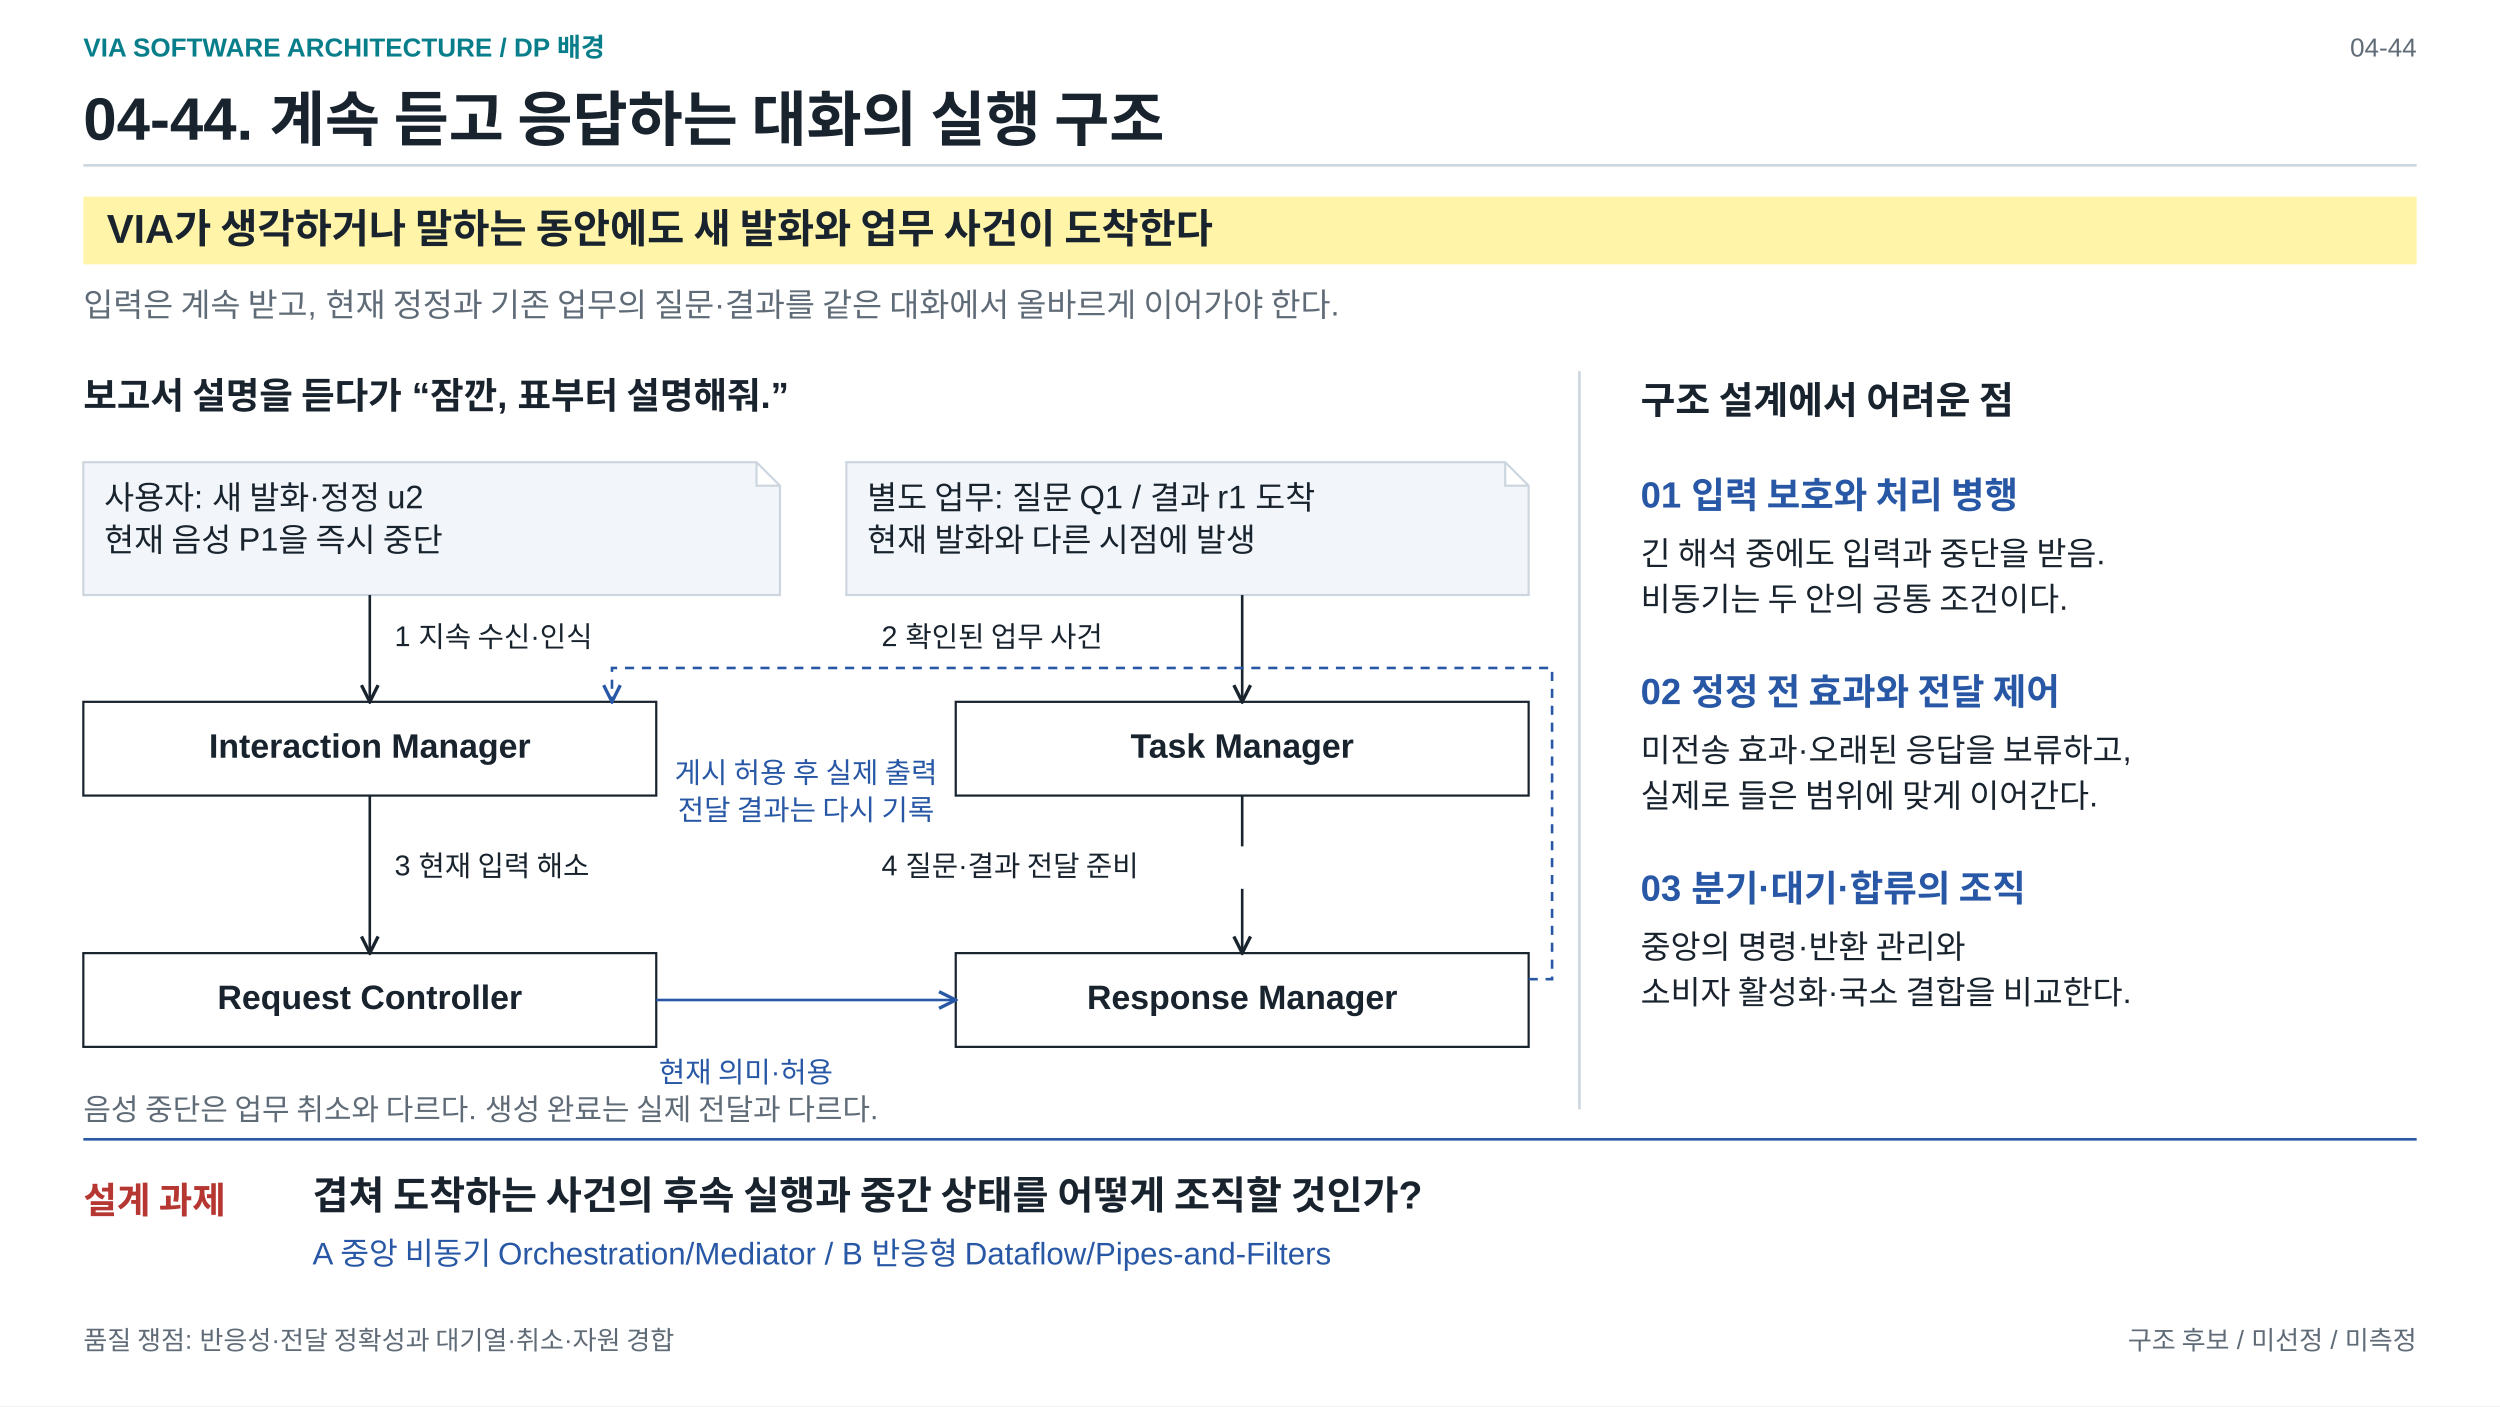
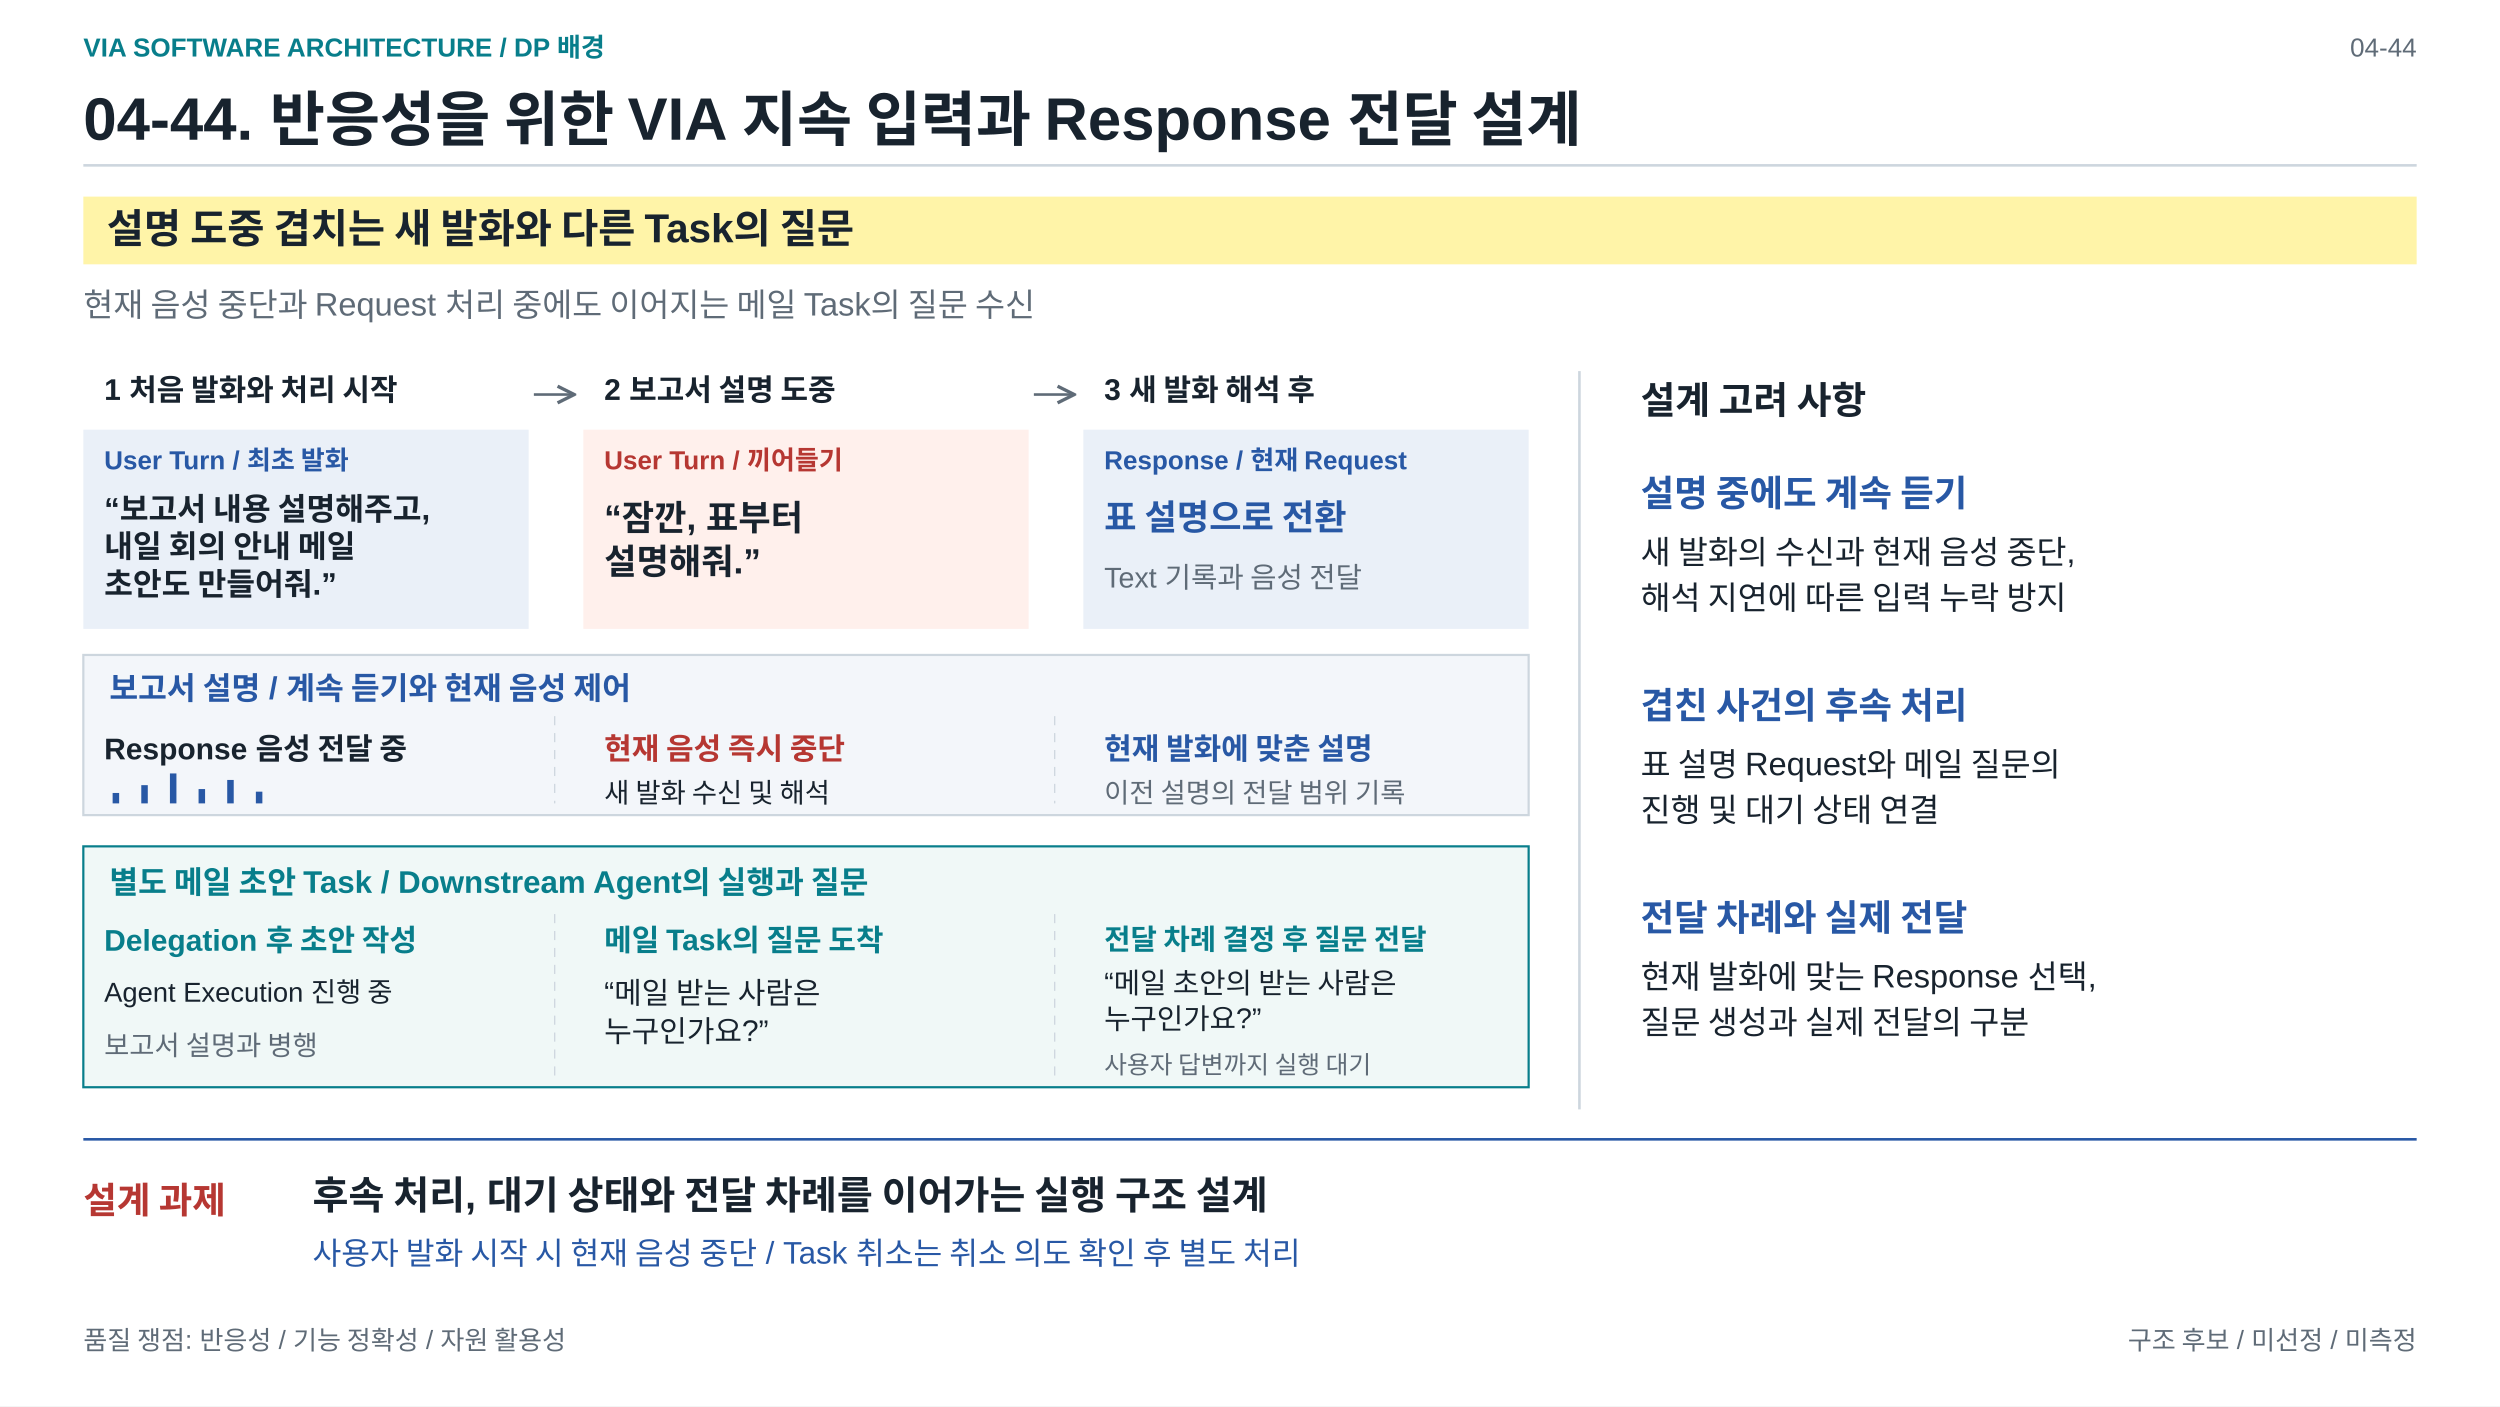
<svg xmlns="http://www.w3.org/2000/svg" width="1920" height="1080" viewBox="0 0 1920 1080" role="img" aria-labelledby="title">
  <defs>
    <marker id="a18232E" viewBox="0 0 10 10" refX="9" refY="5" markerWidth="8" markerHeight="8" orient="auto">
      <path d="M1 1L9 5L1 9" fill="none" stroke="#18232E" stroke-width="1.6" />
    </marker>
    <marker id="a2858A5" viewBox="0 0 10 10" refX="9" refY="5" markerWidth="8" markerHeight="8" orient="auto">
      <path d="M1 1L9 5L1 9" fill="none" stroke="#2858A5" stroke-width="1.6" />
    </marker>
    <marker id="aB63732" viewBox="0 0 10 10" refX="9" refY="5" markerWidth="8" markerHeight="8" orient="auto">
      <path d="M1 1L9 5L1 9" fill="none" stroke="#B63732" stroke-width="1.6" />
    </marker>
    <marker id="a087E8B" viewBox="0 0 10 10" refX="9" refY="5" markerWidth="8" markerHeight="8" orient="auto">
      <path d="M1 1L9 5L1 9" fill="none" stroke="#087E8B" stroke-width="1.6" />
    </marker>
    <marker id="a5F6B77" viewBox="0 0 10 10" refX="9" refY="5" markerWidth="8" markerHeight="8" orient="auto">
      <path d="M1 1L9 5L1 9" fill="none" stroke="#5F6B77" stroke-width="1.6" />
    </marker>
  </defs>
  <g font-family="Apple SD Gothic Neo, Arial, sans-serif">
    <rect id="n1" fill="white" stroke="none" stroke-width="1.7" x="0" y="0" width="1920" height="1080" />
    <text id="n2-0" data-width="1250" x="64" y="43.4" text-anchor="start" font-size="20" font-weight="700" fill="#087E8B">VIA SOFTWARE ARCHITECTURE / DP 배경</text>
    <text id="n3-0" data-width="280" x="1856" y="43.4" text-anchor="end" font-size="20" font-weight="400" fill="#5F6B77">04-44</text>
-     <text id="n4-0" data-width="1780" x="64" y="107.32" text-anchor="start" font-size="46" font-weight="700" fill="#18232E">04-44. 계속 듣고 응답하는 대화의 실행 구조</text>
+     <text id="n4-0" data-width="1780" x="64" y="107.32" text-anchor="start" font-size="46" font-weight="700" fill="#18232E">04-44. 반응성을 위한 VIA 지속 입력과 Response 전달 설계</text>
    <polyline id="n5" points="64,127 1856,127" fill="none" stroke="#CDD6DE" stroke-width="2" />
    <rect id="n6" fill="#FFF4A8" stroke="none" stroke-width="1.7" x="64" y="151" width="1792" height="52" />
-     <text id="n7-0" data-width="1756" x="82" y="186.52" text-anchor="start" font-size="31" font-weight="700" fill="#18232E">VIA가 생각하거나 말하는 동안에도 새 발화와 업무 사건이 도착한다</text>
-     <text id="n8-0" data-width="1792" x="64" y="243.0" text-anchor="start" font-size="25" font-weight="400" fill="#5F6B77">입력은 계속 받고, 현재 정정과 기존 업무의 질문·결과를 같은 대화에서 올바르게 이어가야 한다.</text>
+     <text id="n7-0" data-width="1756" x="82" y="186.52" text-anchor="start" font-size="31" font-weight="700" fill="#18232E">설명 도중 겹치는 새 발화와 다른 Task의 질문</text>
+     <text id="n8-0" data-width="1792" x="64" y="243.0" text-anchor="start" font-size="25" font-weight="400" fill="#5F6B77">현재 음성 중단과 Request 처리 중에도 이어지는 메일 Task의 질문 수신</text>
    <polyline id="n9" points="1213,285 1213,852" fill="none" stroke="#CDD6DE" stroke-width="2" />
-     <text id="n10-0" data-width="596" x="1260" y="317.68" text-anchor="start" font-size="29" font-weight="700" fill="#18232E">구조 설계에서 어려운 점</text>
+     <text id="n10-0" data-width="596" x="1260" y="317.68" text-anchor="start" font-size="29" font-weight="700" fill="#18232E">설계 고려 사항</text>
    <polyline id="n11" points="64,875 1856,875" fill="none" stroke="#2858A5" stroke-width="2" />
    <text id="n12-0" data-width="165" x="64" y="931.76" text-anchor="start" font-size="28" font-weight="700" fill="#B63732">설계 과제</text>
-     <text id="n13-0" data-width="1616" x="240" y="928.6" text-anchor="start" font-size="30" font-weight="700" fill="#18232E">겹쳐 도착하는 사건의 후속 실행과 중간 상태를 어떻게 조직할 것인가?</text>
-     <text id="n14-0" data-width="1616" x="240" y="971.08" text-anchor="start" font-size="24" font-weight="400" fill="#2858A5">A 중앙 비동기 Orchestration/Mediator / B 반응형 Dataflow/Pipes-and-Filters</text>
-     <text id="n15-0" data-width="1260" x="64" y="1036.4" text-anchor="start" font-size="20" font-weight="400" fill="#5F6B77">품질 쟁점: 반응성·전달 정확성과 대기열·취소·자원 경합</text>
+     <text id="n13-0" data-width="1616" x="240" y="928.6" text-anchor="start" font-size="30" font-weight="700" fill="#18232E">후속 처리, 대기 상태와 전달 차례를 이어가는 실행 구조 설계</text>
+     <text id="n14-0" data-width="1616" x="240" y="971.08" text-anchor="start" font-size="24" font-weight="400" fill="#2858A5">사용자 발화 시작 시 현재 음성 중단 / Task 취소는 취소 의도 확인 후 별도 처리</text>
+     <text id="n15-0" data-width="1260" x="64" y="1036.4" text-anchor="start" font-size="20" font-weight="400" fill="#5F6B77">품질 쟁점: 반응성 / 기능 정확성 / 자원 활용성</text>
    <text id="n16-0" data-width="480" x="1856" y="1036.4" text-anchor="end" font-size="20" font-weight="400" fill="#5F6B77">구조 후보 / 미선정 / 미측정</text>
-     <text id="n17-0" data-width="1120" x="64" y="313.76" text-anchor="start" font-size="28" font-weight="700" fill="#18232E">보고서 설명을 듣다가  “잠깐, 표부터 설명해줘.”</text>
-     <path id="n18" fill="#F2F6FA" stroke="#CDD6DE" stroke-width="1.7" d="M64 355H581L599 373V457H64Z M581 355V373H599" />
-     <text id="n19-0" data-width="495" x="80" y="391.0" text-anchor="start" font-size="25" font-weight="400" fill="#18232E">사용자: 새 발화·정정 u2</text>
-     <text id="n19-1" data-width="495" x="80" y="423.5" text-anchor="start" font-size="25" font-weight="400" fill="#18232E">현재 음성 P1을 즉시 중단</text>
-     <path id="n20" fill="#F2F6FA" stroke="#CDD6DE" stroke-width="1.7" d="M650 355H1156L1174 373V457H650Z M1156 355V373H1174" />
-     <text id="n21-0" data-width="484" x="666" y="391.0" text-anchor="start" font-size="25" font-weight="400" fill="#18232E">별도 업무: 질문 Q1 / 결과 r1 도착</text>
-     <text id="n21-1" data-width="484" x="666" y="423.5" text-anchor="start" font-size="25" font-weight="400" fill="#18232E">현재 발화와 다른 시점에 발생</text>
-     <rect id="n22" fill="white" stroke="#18232E" stroke-width="1.7" x="64" y="539" width="440" height="72" />
-     <text id="n23-0" data-width="424" x="284.0" y="581.92" text-anchor="middle" font-size="26" font-weight="700" fill="#18232E">Interaction Manager</text>
-     <rect id="n24" fill="white" stroke="#18232E" stroke-width="1.7" x="734" y="539" width="440" height="72" />
-     <text id="n25-0" data-width="424" x="954.0" y="581.92" text-anchor="middle" font-size="26" font-weight="700" fill="#18232E">Task Manager</text>
-     <rect id="n26" fill="white" stroke="#18232E" stroke-width="1.7" x="64" y="732" width="440" height="72" />
-     <text id="n27-0" data-width="424" x="284.0" y="774.92" text-anchor="middle" font-size="26" font-weight="700" fill="#18232E">Request Controller</text>
-     <rect id="n28" fill="white" stroke="#18232E" stroke-width="1.7" x="734" y="732" width="440" height="72" />
-     <text id="n29-0" data-width="424" x="954.0" y="774.92" text-anchor="middle" font-size="26" font-weight="700" fill="#18232E">Response Manager</text>
-     <polyline id="n30" points="284,457 284,539" fill="none" stroke="#18232E" stroke-width="2" marker-end="url(#a18232E)" />
-     <rect id="n31" fill="white" stroke="none" stroke-width="1.7" x="298" y="474" width="285" height="32.6" />
-     <text id="n32-0" data-width="275" x="303" y="496.24" text-anchor="start" font-size="22" font-weight="400" fill="#18232E">1 지속 수신·인식</text>
-     <polyline id="n33" points="954,457 954,539" fill="none" stroke="#18232E" stroke-width="2" marker-end="url(#a18232E)" />
-     <rect id="n34" fill="white" stroke="none" stroke-width="1.7" x="672" y="474" width="280" height="32.6" />
-     <text id="n35-0" data-width="270" x="677" y="496.24" text-anchor="start" font-size="22" font-weight="400" fill="#18232E">2 확인된 업무 사건</text>
-     <polyline id="n36" points="284,611 284,732" fill="none" stroke="#18232E" stroke-width="2" marker-end="url(#a18232E)" />
-     <rect id="n37" fill="white" stroke="none" stroke-width="1.7" x="298" y="650" width="285" height="32.6" />
-     <text id="n38-0" data-width="275" x="303" y="672.24" text-anchor="start" font-size="22" font-weight="400" fill="#18232E">3 현재 입력 해소</text>
-     <polyline id="n39" points="954,611 954,732" fill="none" stroke="#18232E" stroke-width="2" marker-end="url(#a18232E)" />
-     <rect id="n40" fill="white" stroke="none" stroke-width="1.7" x="672" y="650" width="300" height="32.6" />
-     <text id="n41-0" data-width="290" x="677" y="672.24" text-anchor="start" font-size="22" font-weight="400" fill="#18232E">4 질문·결과 전달 준비</text>
-     <polyline id="n42" points="504,768 734,768" fill="none" stroke="#2858A5" stroke-width="2" marker-end="url(#a2858A5)" />
-     <rect id="n43" fill="white" stroke="none" stroke-width="1.7" x="501" y="809" width="236" height="32.6" />
-     <text id="n44-0" data-width="226" x="506" y="831.24" text-anchor="start" font-size="22" font-weight="400" fill="#2858A5">현재 의미·허용</text>
-     <polyline id="n45" points="1174,752 1192,752 1192,513 470,513 470,539" fill="none" stroke="#2858A5" stroke-width="2" stroke-dasharray="7 6" marker-end="url(#a2858A5)" />
-     <text id="n46-0" data-width="226" x="619" y="601.24" text-anchor="middle" font-size="22" font-weight="400" fill="#2858A5">게시 허용 후 실제 출력</text>
-     <text id="n46-1" data-width="226" x="619" y="629.84" text-anchor="middle" font-size="22" font-weight="400" fill="#2858A5">전달 결과는 다시 기록</text>
-     <text id="n47-0" data-width="1120" x="64" y="860.16" text-anchor="start" font-size="23" font-weight="400" fill="#5F6B77">음성 중단은 업무 취소와 다르다. 생성 완료는 실제 전달과 다르다.</text>
-     <text id="n48-0" data-width="596" x="1260" y="389.76" text-anchor="start" font-size="28" font-weight="700" fill="#2858A5">01  입력 보호와 처리 병행</text>
-     <text id="n49-0" data-width="596" x="1260" y="434.0" text-anchor="start" font-size="25" font-weight="400" fill="#18232E">긴 해석 중에도 입력과 중단을 받음.</text>
-     <text id="n49-1" data-width="596" x="1260" y="469.0" text-anchor="start" font-size="25" font-weight="400" fill="#18232E">비동기는 두 안의 공통 조건이다.</text>
-     <text id="n50-0" data-width="596" x="1260" y="540.76" text-anchor="start" font-size="28" font-weight="700" fill="#2858A5">02  정정 전 효과와 전달 제어</text>
-     <text id="n51-0" data-width="596" x="1260" y="585.0" text-anchor="start" font-size="25" font-weight="400" fill="#18232E">미전송 효과·오래된 응답을 보류하고,</text>
-     <text id="n51-1" data-width="596" x="1260" y="620.0" text-anchor="start" font-size="25" font-weight="400" fill="#18232E">실제로 들은 범위에 맞게 이어간다.</text>
-     <text id="n52-0" data-width="596" x="1260" y="691.76" text-anchor="start" font-size="28" font-weight="700" fill="#2858A5">03  분기·대기·합류의 조직</text>
-     <text id="n53-0" data-width="596" x="1260" y="736.0" text-anchor="start" font-size="25" font-weight="400" fill="#18232E">중앙의 명령·반환 관리와</text>
-     <text id="n53-1" data-width="596" x="1260" y="771.0" text-anchor="start" font-size="25" font-weight="400" fill="#18232E">소비자 활성화·국소 결합을 비교한다.</text>
+     <text id="n17-0" data-width="310" x="80" y="307.16" text-anchor="start" font-size="23" font-weight="700" fill="#18232E">1  처음 발화와 처리 시작</text>
+     <text id="n18-0" data-width="310" x="464" y="307.16" text-anchor="start" font-size="23" font-weight="700" fill="#18232E">2  보고서 설명 도중</text>
+     <text id="n19-0" data-width="310" x="848" y="307.16" text-anchor="start" font-size="23" font-weight="700" fill="#18232E">3  새 발화 해석 후</text>
+     <polyline id="n20" points="410,303 441,303" fill="none" stroke="#5F6B77" stroke-width="2" marker-end="url(#a5F6B77)" />
+     <polyline id="n21" points="794,303 825,303" fill="none" stroke="#5F6B77" stroke-width="2" marker-end="url(#a5F6B77)" />
+     <rect id="n22" fill="#EAF0F8" stroke="none" stroke-width="1.7" x="64" y="330" width="342" height="153" />
+     <rect id="n23" fill="#FFF0EC" stroke="none" stroke-width="1.7" x="448" y="330" width="342" height="153" />
+     <rect id="n24" fill="#EAF0F8" stroke="none" stroke-width="1.7" x="832" y="330" width="342" height="153" />
+     <text id="n25-0" data-width="310" x="80" y="360.4" text-anchor="start" font-size="20" font-weight="700" fill="#2858A5">User Turn / 최초 발화</text>
+     <text id="n26-0" data-width="310" x="80" y="399.08" text-anchor="start" font-size="24" font-weight="700" fill="#18232E">“보고서 내용 설명해주고,</text>
+     <text id="n26-1" data-width="310" x="80" y="428.08" text-anchor="start" font-size="24" font-weight="700" fill="#18232E">내일 회의 안내 메일</text>
+     <text id="n26-2" data-width="310" x="80" y="457.08" text-anchor="start" font-size="24" font-weight="700" fill="#18232E">초안도 만들어줘.”</text>
+     <text id="n27-0" data-width="310" x="464" y="360.4" text-anchor="start" font-size="20" font-weight="700" fill="#B63732">User Turn / 끼어들기</text>
+     <text id="n28-0" data-width="310" x="464" y="406.84" text-anchor="start" font-size="27" font-weight="700" fill="#18232E">“잠깐, 표부터</text>
+     <text id="n28-1" data-width="310" x="464" y="440.84" text-anchor="start" font-size="27" font-weight="700" fill="#18232E">설명해줘.”</text>
+     <text id="n29-0" data-width="310" x="848" y="360.4" text-anchor="start" font-size="20" font-weight="700" fill="#2858A5">Response / 현재 Request</text>
+     <text id="n30-0" data-width="310" x="848" y="406.84" text-anchor="start" font-size="27" font-weight="700" fill="#2858A5">표 설명으로 전환</text>
+     <text id="n31-0" data-width="310" x="848" y="451.24" text-anchor="start" font-size="22" font-weight="400" fill="#5F6B77">Text 기록과 음성 전달</text>
+     <rect id="n32" fill="#F3F6FA" stroke="#CDD6DE" stroke-width="1.7" x="64" y="503" width="1110" height="123" />
+     <text id="n33-0" data-width="1060" x="84" y="537.08" text-anchor="start" font-size="24" font-weight="700" fill="#2858A5">보고서 설명 / 계속 듣기와 현재 음성 제어</text>
+     <text id="n34-0" data-width="310" x="80" y="583.16" text-anchor="start" font-size="23" font-weight="700" fill="#18232E">Response 음성 전달 중</text>
+     <polyline id="n35" points="89,609 89,617" fill="none" stroke="#2858A5" stroke-width="5" />
+     <polyline id="n36" points="111,603 111,617" fill="none" stroke="#2858A5" stroke-width="5" />
+     <polyline id="n37" points="133,594 133,617" fill="none" stroke="#2858A5" stroke-width="5" />
+     <polyline id="n38" points="155,606 155,617" fill="none" stroke="#2858A5" stroke-width="5" />
+     <polyline id="n39" points="177,599 177,617" fill="none" stroke="#2858A5" stroke-width="5" />
+     <polyline id="n40" points="199,608 199,617" fill="none" stroke="#2858A5" stroke-width="5" />
+     <text id="n41-0" data-width="310" x="464" y="583.16" text-anchor="start" font-size="23" font-weight="700" fill="#B63732">현재 음성 즉시 중단</text>
+     <text id="n42-0" data-width="310" x="464" y="616.32" text-anchor="start" font-size="21" font-weight="400" fill="#18232E">새 발화 수신 및 해석</text>
+     <text id="n43-0" data-width="310" x="848" y="583.16" text-anchor="start" font-size="23" font-weight="700" fill="#2858A5">현재 발화에 맞춘 설명</text>
+     <text id="n44-0" data-width="310" x="848" y="616.32" text-anchor="start" font-size="21" font-weight="400" fill="#5F6B77">이전 설명의 전달 범위 기록</text>
+     <rect id="n45" fill="#F0F8F7" stroke="#087E8B" stroke-width="1.7" x="64" y="650" width="1110" height="185" />
+     <text id="n46-0" data-width="1060" x="84" y="686.08" text-anchor="start" font-size="24" font-weight="700" fill="#087E8B">별도 메일 초안 Task / Downstream Agent의 실행과 질문</text>
+     <text id="n47-0" data-width="310" x="80" y="730.16" text-anchor="start" font-size="23" font-weight="700" fill="#087E8B">Delegation 후 초안 작성</text>
+     <text id="n48-0" data-width="310" x="80" y="769.32" text-anchor="start" font-size="21" font-weight="400" fill="#18232E">Agent Execution 진행 중</text>
+     <text id="n49-0" data-width="310" x="80" y="810.32" text-anchor="start" font-size="21" font-weight="400" fill="#5F6B77">보고서 설명과 병행</text>
+     <text id="n50-0" data-width="310" x="464" y="730.16" text-anchor="start" font-size="23" font-weight="700" fill="#087E8B">메일 Task의 질문 도착</text>
+     <text id="n51-0" data-width="310" x="464" y="770.16" text-anchor="start" font-size="23" font-weight="400" fill="#18232E">“메일 받는 사람은</text>
+     <text id="n51-1" data-width="310" x="464" y="800.16" text-anchor="start" font-size="23" font-weight="400" fill="#18232E">누구인가요?”</text>
+     <text id="n52-0" data-width="310" x="848" y="729.24" text-anchor="start" font-size="22" font-weight="700" fill="#087E8B">전달 차례 결정 후 질문 전달</text>
+     <text id="n53-0" data-width="310" x="848" y="762.24" text-anchor="start" font-size="22" font-weight="400" fill="#18232E">“메일 초안의 받는 사람은</text>
+     <text id="n53-1" data-width="310" x="848" y="790.24" text-anchor="start" font-size="22" font-weight="400" fill="#18232E">누구인가요?”</text>
+     <text id="n54-0" data-width="310" x="848" y="824.48" text-anchor="start" font-size="19" font-weight="400" fill="#5F6B77">사용자 답변까지 실행 대기</text>
+     <polyline id="n55" points="426,550 426,617" fill="none" stroke="#CDD6DE" stroke-width="1" stroke-dasharray="7 6" />
+     <polyline id="n56" points="426,702 426,826" fill="none" stroke="#CDD6DE" stroke-width="1" stroke-dasharray="7 6" />
+     <polyline id="n57" points="810,550 810,617" fill="none" stroke="#CDD6DE" stroke-width="1" stroke-dasharray="7 6" />
+     <polyline id="n58" points="810,702 810,826" fill="none" stroke="#CDD6DE" stroke-width="1" stroke-dasharray="7 6" />
+     <text id="n59-0" data-width="596" x="1260" y="388.76" text-anchor="start" font-size="28" font-weight="700" fill="#2858A5">설명 중에도 계속 듣기</text>
+     <text id="n60-0" data-width="596" x="1260" y="433.0" text-anchor="start" font-size="25" font-weight="400" fill="#18232E">새 발화의 수신과 현재 음성 중단,</text>
+     <text id="n60-1" data-width="596" x="1260" y="468.0" text-anchor="start" font-size="25" font-weight="400" fill="#18232E">해석 지연에 따른 입력 누락 방지</text>
+     <text id="n61-0" data-width="596" x="1260" y="551.76" text-anchor="start" font-size="28" font-weight="700" fill="#2858A5">겹친 사건의 후속 처리</text>
+     <text id="n62-0" data-width="596" x="1260" y="596.0" text-anchor="start" font-size="25" font-weight="400" fill="#18232E">표 설명 Request와 메일 질문의</text>
+     <text id="n62-1" data-width="596" x="1260" y="631.0" text-anchor="start" font-size="25" font-weight="400" fill="#18232E">진행 및 대기 상태 연결</text>
+     <text id="n63-0" data-width="596" x="1260" y="714.76" text-anchor="start" font-size="28" font-weight="700" fill="#2858A5">전달 차례와 실제 전달</text>
+     <text id="n64-0" data-width="596" x="1260" y="759.0" text-anchor="start" font-size="25" font-weight="400" fill="#18232E">현재 발화에 맞는 Response 선택,</text>
+     <text id="n64-1" data-width="596" x="1260" y="794.0" text-anchor="start" font-size="25" font-weight="400" fill="#18232E">질문 생성과 실제 전달의 구분</text>
  </g>
</svg>
